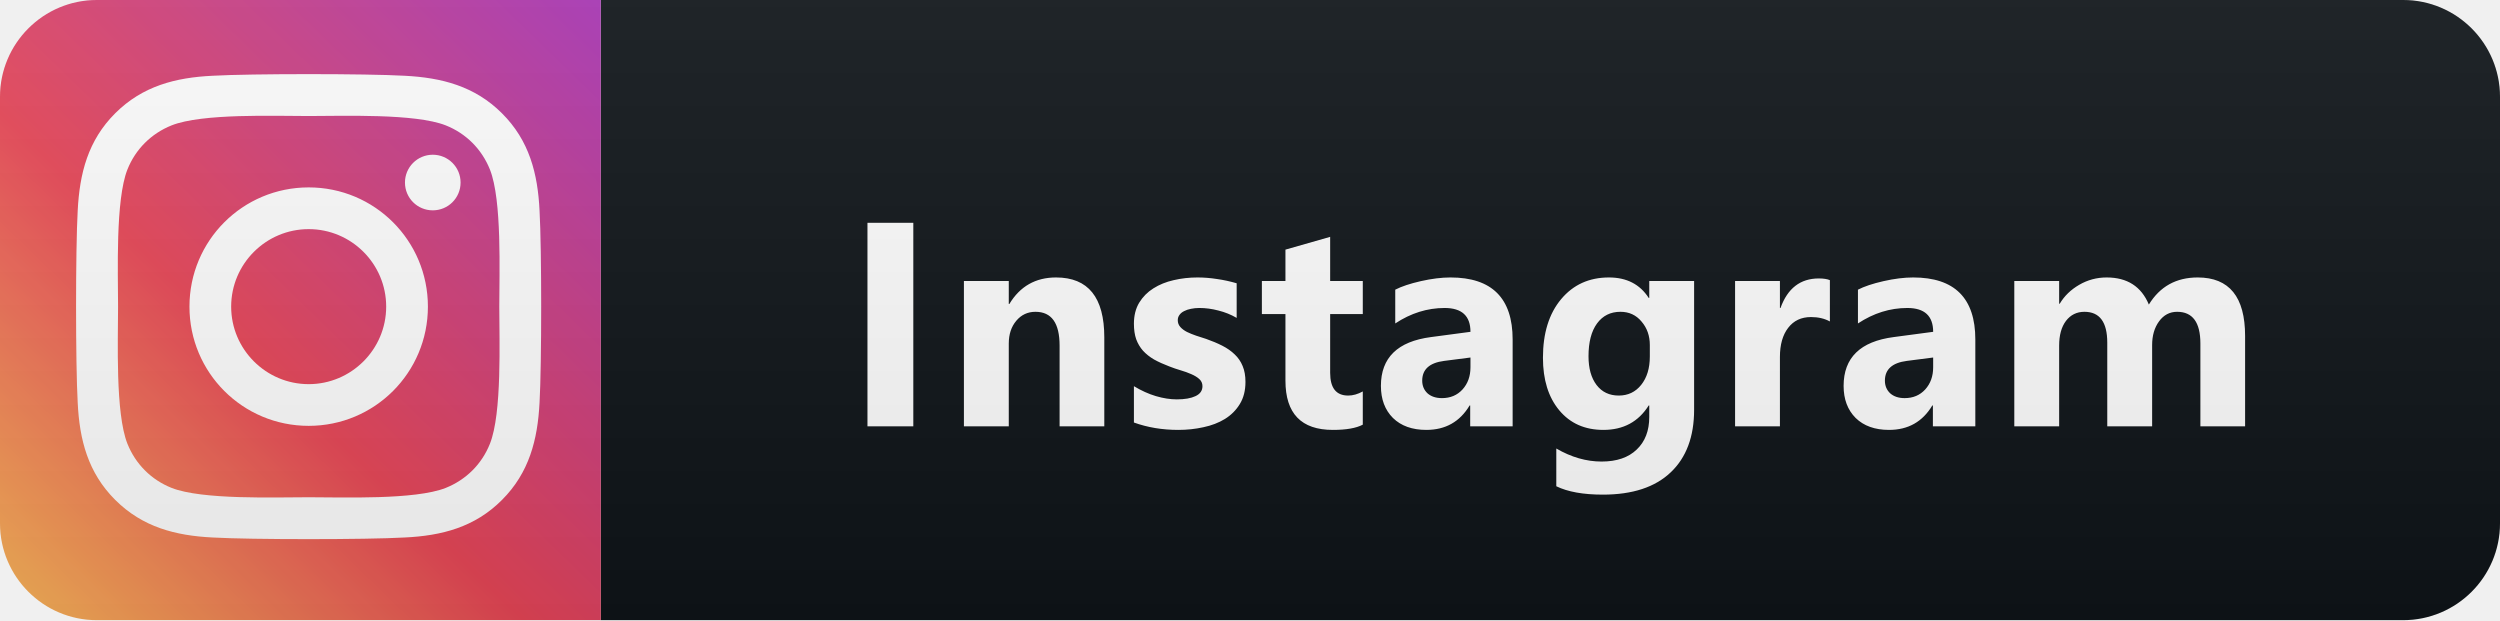
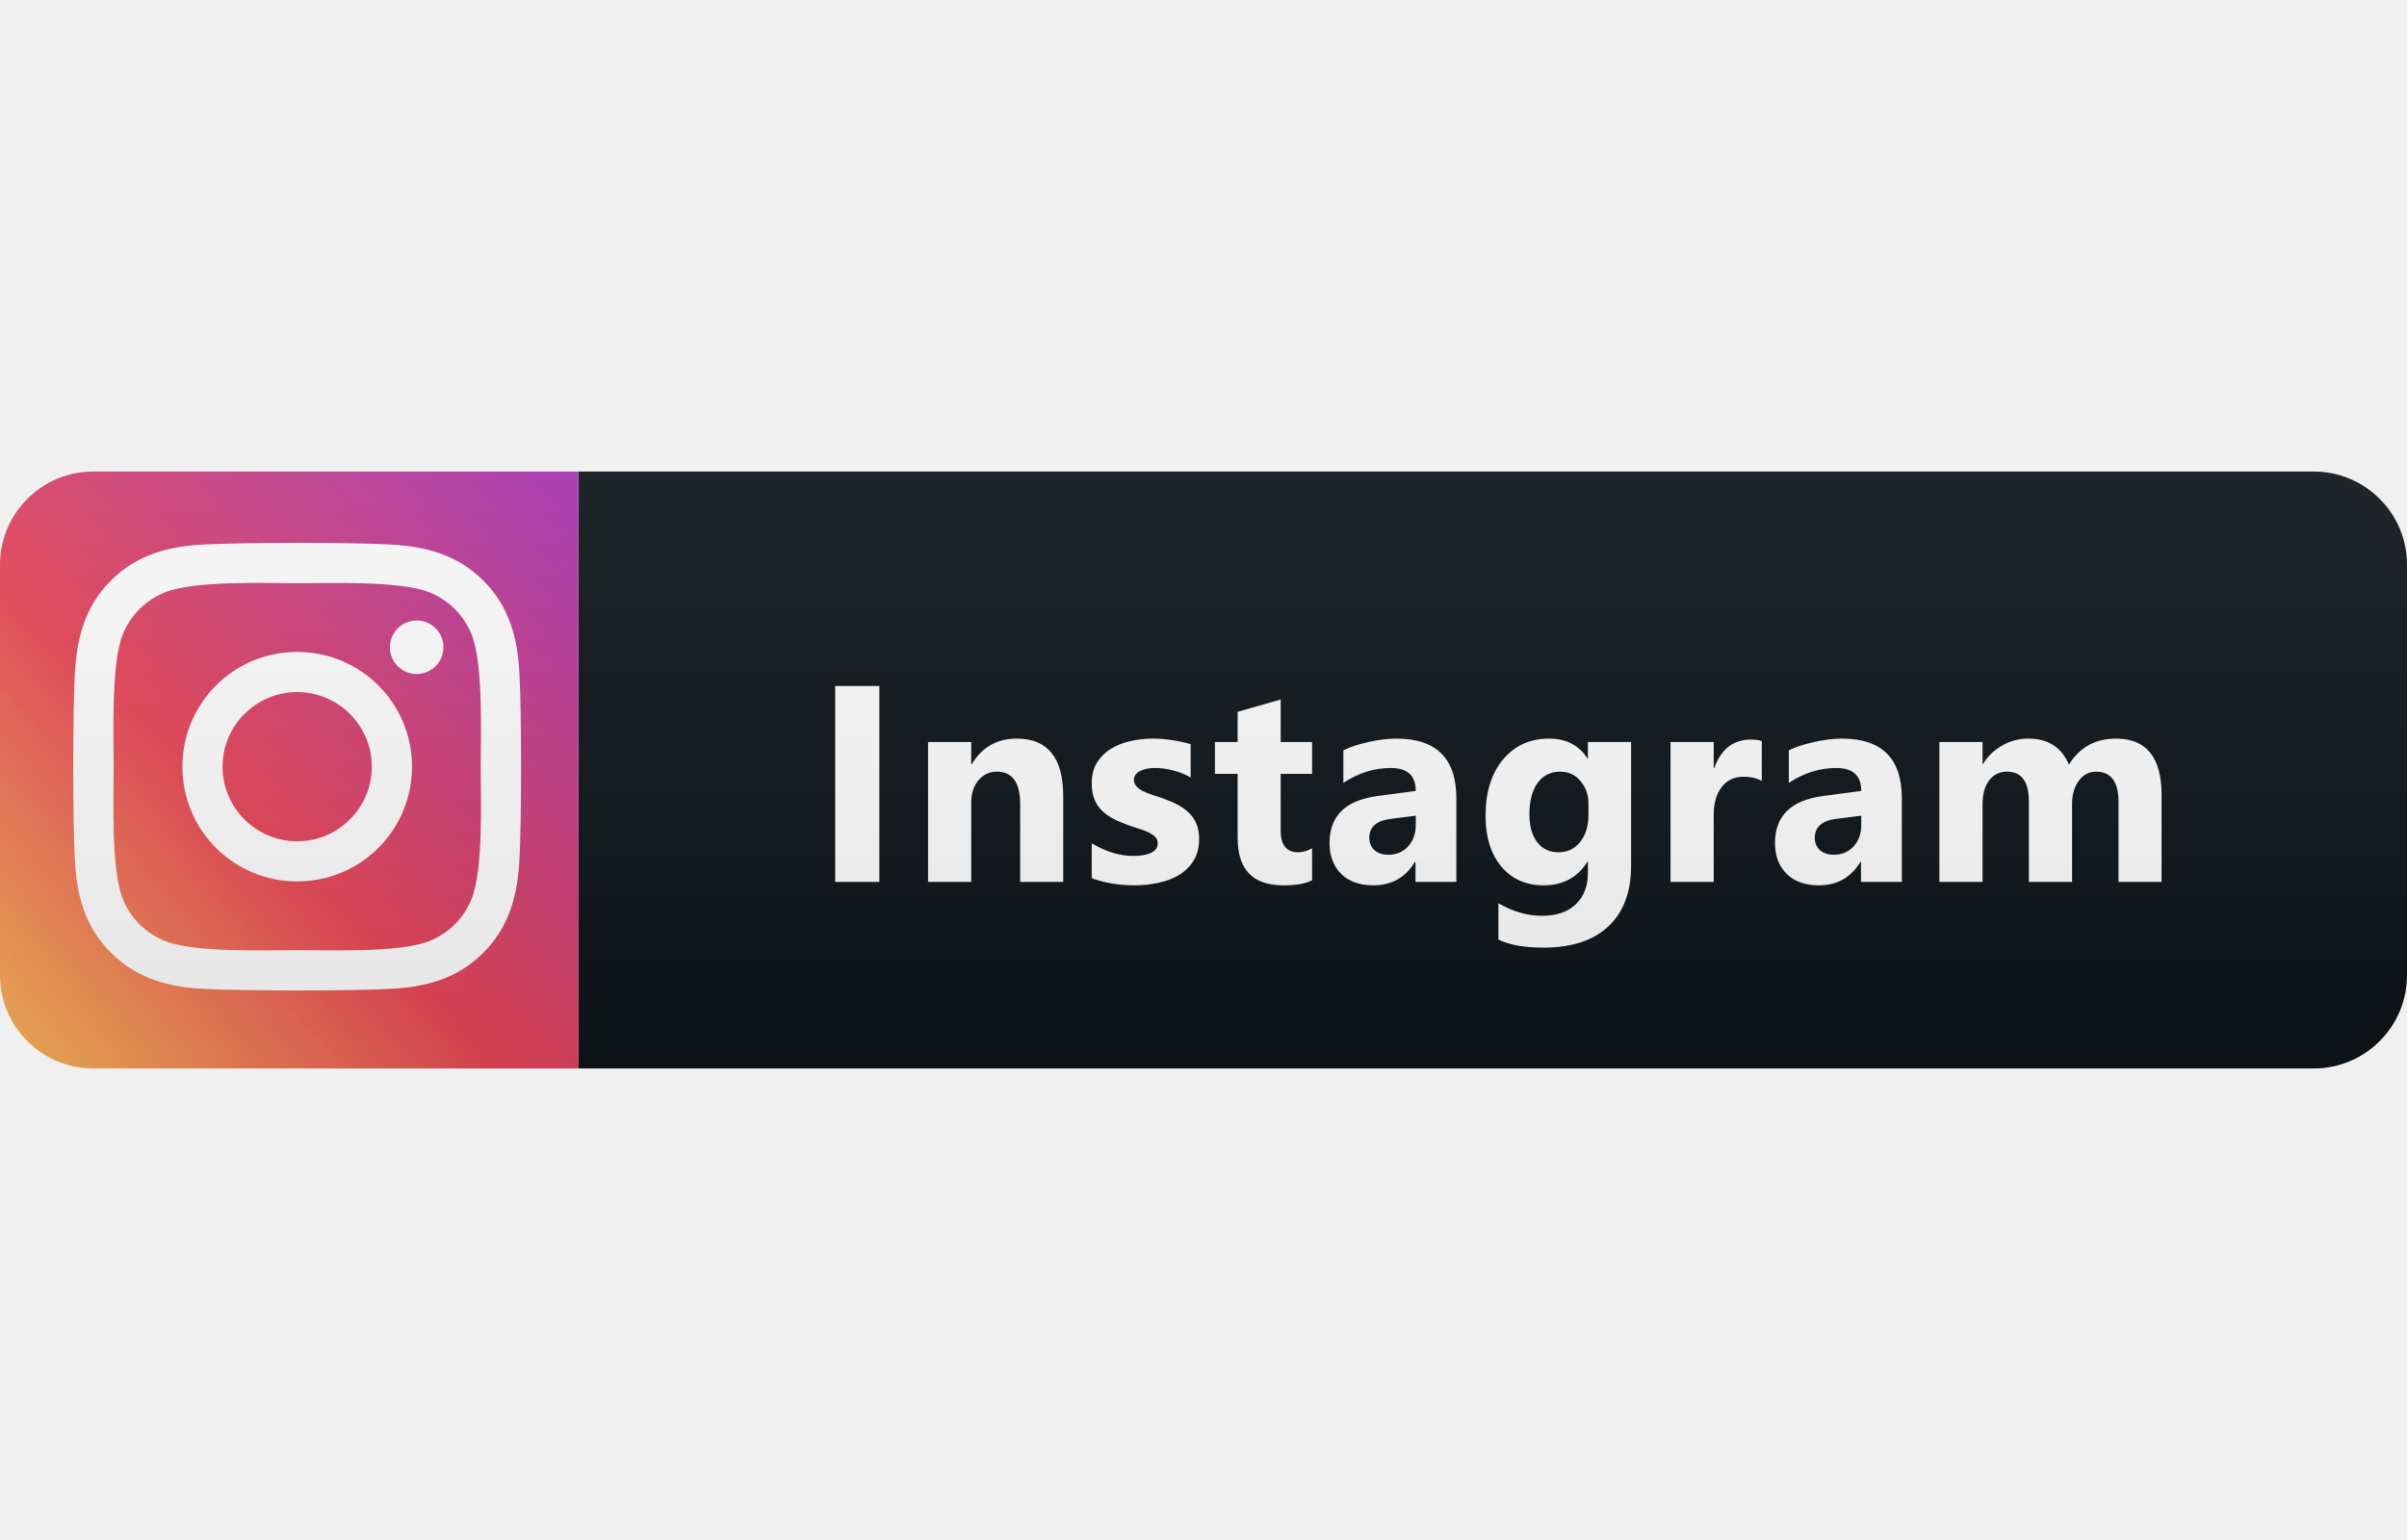
- <svg xmlns="http://www.w3.org/2000/svg" width="129" height="32" viewBox="0 0 129 32" fill="none">
+ <svg xmlns="http://www.w3.org/2000/svg" width="50" height="32" viewBox="0 0 129 32" fill="none">
  <path d="M124 0H31V32H124C126.761 32 129 29.761 129 27V5C129 2.239 126.761 0 124 0Z" fill="#0F1418" />
  <path d="M31 0H5C2.239 0 0 2.239 0 5V27C0 29.761 2.239 32 5 32H31V0Z" fill="url(#paint0_linear)" />
  <path d="M15.928 9.67C12.522 9.67 9.776 12.417 9.776 15.822C9.776 19.227 12.522 21.974 15.928 21.974C19.333 21.974 22.08 19.227 22.08 15.822C22.08 12.417 19.333 9.67 15.928 9.67ZM15.928 19.822C13.727 19.822 11.928 18.028 11.928 15.822C11.928 13.616 13.722 11.823 15.928 11.823C18.134 11.823 19.927 13.616 19.927 15.822C19.927 18.028 18.128 19.822 15.928 19.822ZM23.766 9.419C23.766 10.216 23.124 10.854 22.331 10.854C21.534 10.854 20.896 10.211 20.896 9.419C20.896 8.626 21.539 7.984 22.331 7.984C23.124 7.984 23.766 8.626 23.766 9.419ZM27.841 10.875C27.75 8.953 27.311 7.25 25.902 5.847C24.5 4.445 22.797 4.006 20.875 3.909C18.894 3.797 12.956 3.797 10.975 3.909C9.058 4 7.356 4.439 5.948 5.842C4.539 7.245 4.106 8.948 4.009 10.87C3.897 12.851 3.897 18.788 4.009 20.77C4.1 22.692 4.539 24.394 5.948 25.797C7.356 27.2 9.053 27.639 10.975 27.735C12.956 27.848 18.894 27.848 20.875 27.735C22.797 27.644 24.5 27.205 25.902 25.797C27.305 24.394 27.744 22.692 27.841 20.77C27.953 18.788 27.953 12.856 27.841 10.875ZM25.281 22.895C24.864 23.945 24.055 24.753 23 25.176C21.421 25.802 17.673 25.658 15.928 25.658C14.182 25.658 10.429 25.797 8.855 25.176C7.805 24.758 6.997 23.95 6.574 22.895C5.948 21.316 6.092 17.568 6.092 15.822C6.092 14.077 5.953 10.324 6.574 8.749C6.992 7.7 7.8 6.892 8.855 6.469C10.434 5.842 14.182 5.987 15.928 5.987C17.673 5.987 21.426 5.847 23 6.469C24.05 6.886 24.858 7.695 25.281 8.749C25.908 10.329 25.763 14.077 25.763 15.822C25.763 17.568 25.908 21.321 25.281 22.895Z" fill="white" />
  <path d="M47.127 22H44.761V11.497H47.127V22ZM56.982 22H54.675V17.832C54.675 16.67 54.26 16.089 53.43 16.089C53.029 16.089 52.7 16.243 52.441 16.551C52.182 16.858 52.053 17.249 52.053 17.723V22H49.738V14.5H52.053V15.687H52.082C52.634 14.773 53.437 14.317 54.492 14.317C56.152 14.317 56.982 15.347 56.982 17.408V22ZM58.51 21.802V19.927C58.891 20.157 59.269 20.328 59.645 20.44C60.026 20.552 60.385 20.608 60.721 20.608C61.132 20.608 61.454 20.552 61.688 20.44C61.928 20.328 62.047 20.157 62.047 19.927C62.047 19.781 61.993 19.659 61.886 19.561C61.779 19.463 61.639 19.378 61.469 19.305C61.303 19.231 61.12 19.166 60.919 19.107C60.719 19.048 60.526 18.982 60.341 18.909C60.043 18.797 59.779 18.677 59.55 18.55C59.325 18.419 59.135 18.267 58.978 18.096C58.827 17.925 58.71 17.727 58.627 17.503C58.549 17.278 58.51 17.012 58.51 16.705C58.51 16.285 58.6 15.923 58.781 15.621C58.966 15.318 59.21 15.071 59.513 14.881C59.821 14.685 60.17 14.544 60.56 14.456C60.956 14.363 61.366 14.317 61.791 14.317C62.123 14.317 62.46 14.344 62.802 14.398C63.143 14.446 63.48 14.52 63.812 14.617V16.404C63.519 16.233 63.205 16.106 62.867 16.023C62.535 15.935 62.208 15.892 61.886 15.892C61.735 15.892 61.591 15.906 61.454 15.935C61.322 15.96 61.205 15.999 61.102 16.053C61 16.102 60.919 16.168 60.861 16.25C60.802 16.329 60.773 16.419 60.773 16.521C60.773 16.658 60.817 16.775 60.905 16.873C60.992 16.971 61.107 17.056 61.249 17.129C61.391 17.198 61.547 17.261 61.718 17.32C61.893 17.373 62.067 17.43 62.238 17.488C62.545 17.596 62.824 17.713 63.073 17.84C63.322 17.967 63.534 18.116 63.71 18.287C63.891 18.457 64.027 18.658 64.12 18.887C64.218 19.117 64.266 19.39 64.266 19.707C64.266 20.152 64.169 20.533 63.974 20.85C63.783 21.163 63.527 21.419 63.205 21.619C62.887 21.814 62.518 21.956 62.099 22.044C61.684 22.137 61.251 22.183 60.802 22.183C59.977 22.183 59.213 22.056 58.51 21.802ZM70.32 21.912C69.979 22.093 69.464 22.183 68.775 22.183C67.144 22.183 66.329 21.336 66.329 19.642V16.206H65.113V14.5H66.329V12.881L68.636 12.222V14.5H70.32V16.206H68.636V19.239C68.636 20.02 68.946 20.411 69.566 20.411C69.81 20.411 70.062 20.34 70.32 20.198V21.912ZM78.052 22H75.862V20.923H75.832C75.33 21.763 74.585 22.183 73.599 22.183C72.871 22.183 72.297 21.978 71.877 21.568C71.462 21.153 71.255 20.601 71.255 19.913C71.255 18.457 72.117 17.618 73.84 17.393L75.876 17.122C75.876 16.302 75.432 15.892 74.543 15.892C73.65 15.892 72.8 16.158 71.995 16.69V14.947C72.317 14.781 72.756 14.634 73.313 14.507C73.874 14.38 74.385 14.317 74.844 14.317C76.982 14.317 78.052 15.384 78.052 17.518V22ZM75.876 18.953V18.448L74.514 18.623C73.762 18.721 73.386 19.061 73.386 19.642C73.386 19.905 73.477 20.123 73.657 20.294C73.843 20.459 74.092 20.543 74.404 20.543C74.839 20.543 75.193 20.394 75.466 20.096C75.74 19.793 75.876 19.412 75.876 18.953ZM87.416 21.143C87.416 22.535 87.013 23.611 86.208 24.373C85.402 25.14 84.235 25.523 82.707 25.523C81.696 25.523 80.895 25.379 80.305 25.091V23.143C81.076 23.592 81.855 23.816 82.641 23.816C83.422 23.816 84.028 23.609 84.457 23.194C84.887 22.784 85.102 22.225 85.102 21.517V20.923H85.073C84.545 21.763 83.766 22.183 82.736 22.183C81.779 22.183 81.02 21.846 80.458 21.172C79.897 20.498 79.616 19.595 79.616 18.462C79.616 17.193 79.928 16.185 80.553 15.438C81.178 14.69 82.001 14.317 83.022 14.317C83.935 14.317 84.618 14.668 85.073 15.372H85.102V14.5H87.416V21.143ZM85.131 18.396V17.803C85.131 17.33 84.99 16.927 84.706 16.595C84.428 16.258 84.064 16.089 83.615 16.089C83.102 16.089 82.7 16.29 82.407 16.69C82.114 17.09 81.967 17.654 81.967 18.382C81.967 19.007 82.106 19.502 82.385 19.869C82.663 20.23 83.044 20.411 83.527 20.411C84.006 20.411 84.391 20.227 84.684 19.861C84.982 19.49 85.131 19.002 85.131 18.396ZM94.422 16.587C94.144 16.436 93.82 16.36 93.448 16.36C92.945 16.36 92.552 16.546 92.269 16.917C91.986 17.283 91.844 17.784 91.844 18.419V22H89.53V14.5H91.844V15.892H91.874C92.24 14.876 92.899 14.368 93.851 14.368C94.095 14.368 94.286 14.398 94.422 14.456V16.587ZM101.927 22H99.737V20.923H99.707C99.204 21.763 98.46 22.183 97.474 22.183C96.746 22.183 96.172 21.978 95.752 21.568C95.337 21.153 95.13 20.601 95.13 19.913C95.13 18.457 95.992 17.618 97.715 17.393L99.751 17.122C99.751 16.302 99.307 15.892 98.418 15.892C97.525 15.892 96.675 16.158 95.87 16.69V14.947C96.192 14.781 96.631 14.634 97.188 14.507C97.749 14.38 98.26 14.317 98.719 14.317C100.857 14.317 101.927 15.384 101.927 17.518V22ZM99.751 18.953V18.448L98.389 18.623C97.637 18.721 97.261 19.061 97.261 19.642C97.261 19.905 97.352 20.123 97.532 20.294C97.718 20.459 97.967 20.543 98.279 20.543C98.714 20.543 99.068 20.394 99.341 20.096C99.615 19.793 99.751 19.412 99.751 18.953ZM115.847 22H113.54V17.723C113.54 16.634 113.139 16.089 112.339 16.089C111.958 16.089 111.648 16.253 111.408 16.58C111.169 16.907 111.05 17.315 111.05 17.803V22H108.735V17.679C108.735 16.619 108.342 16.089 107.556 16.089C107.16 16.089 106.843 16.246 106.604 16.558C106.369 16.871 106.252 17.295 106.252 17.832V22H103.938V14.5H106.252V15.672H106.282C106.521 15.271 106.855 14.947 107.285 14.698C107.72 14.444 108.193 14.317 108.706 14.317C109.765 14.317 110.491 14.783 110.881 15.716C111.452 14.783 112.292 14.317 113.401 14.317C115.032 14.317 115.847 15.323 115.847 17.334V22Z" fill="white" />
  <path d="M124 0H5C2.239 0 0 2.239 0 5V27C0 29.761 2.239 32 5 32H124C126.761 32 129 29.761 129 27V5C129 2.239 126.761 0 124 0Z" fill="url(#paint1_linear)" />
  <defs>
    <linearGradient id="paint0_linear" x1="31" y1="9.53674e-07" x2="-6.81608e-07" y2="32" gradientUnits="userSpaceOnUse">
      <stop stop-color="#A835B6" />
      <stop offset="0.578" stop-color="#E94657" />
      <stop offset="1" stop-color="#FEBD59" />
    </linearGradient>
    <linearGradient id="paint1_linear" x1="0" y1="0" x2="0" y2="32" gradientUnits="userSpaceOnUse">
      <stop stop-color="#BBBBBB" stop-opacity="0.1" />
      <stop offset="1" stop-opacity="0.1" />
    </linearGradient>
  </defs>
</svg>
